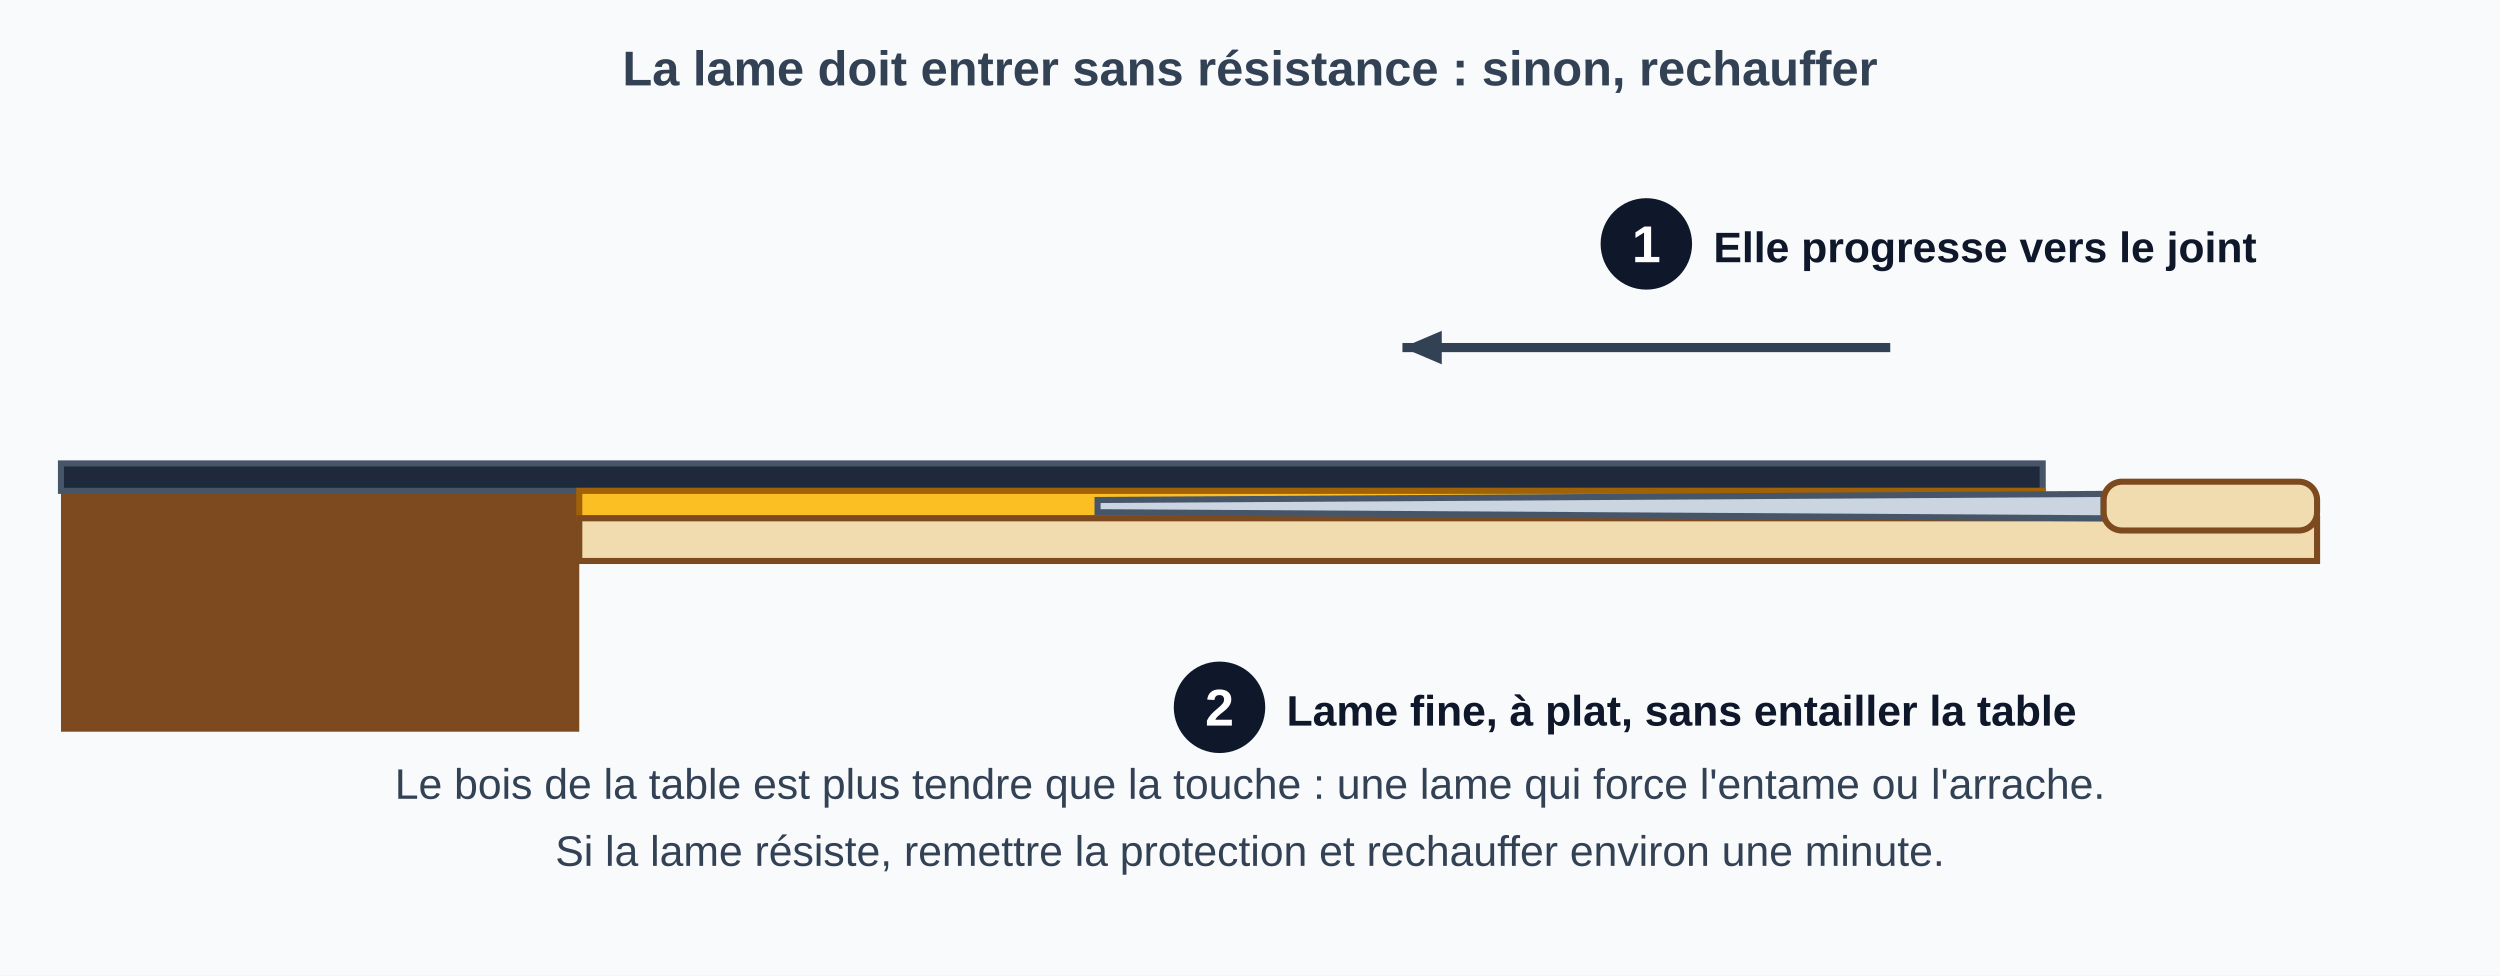
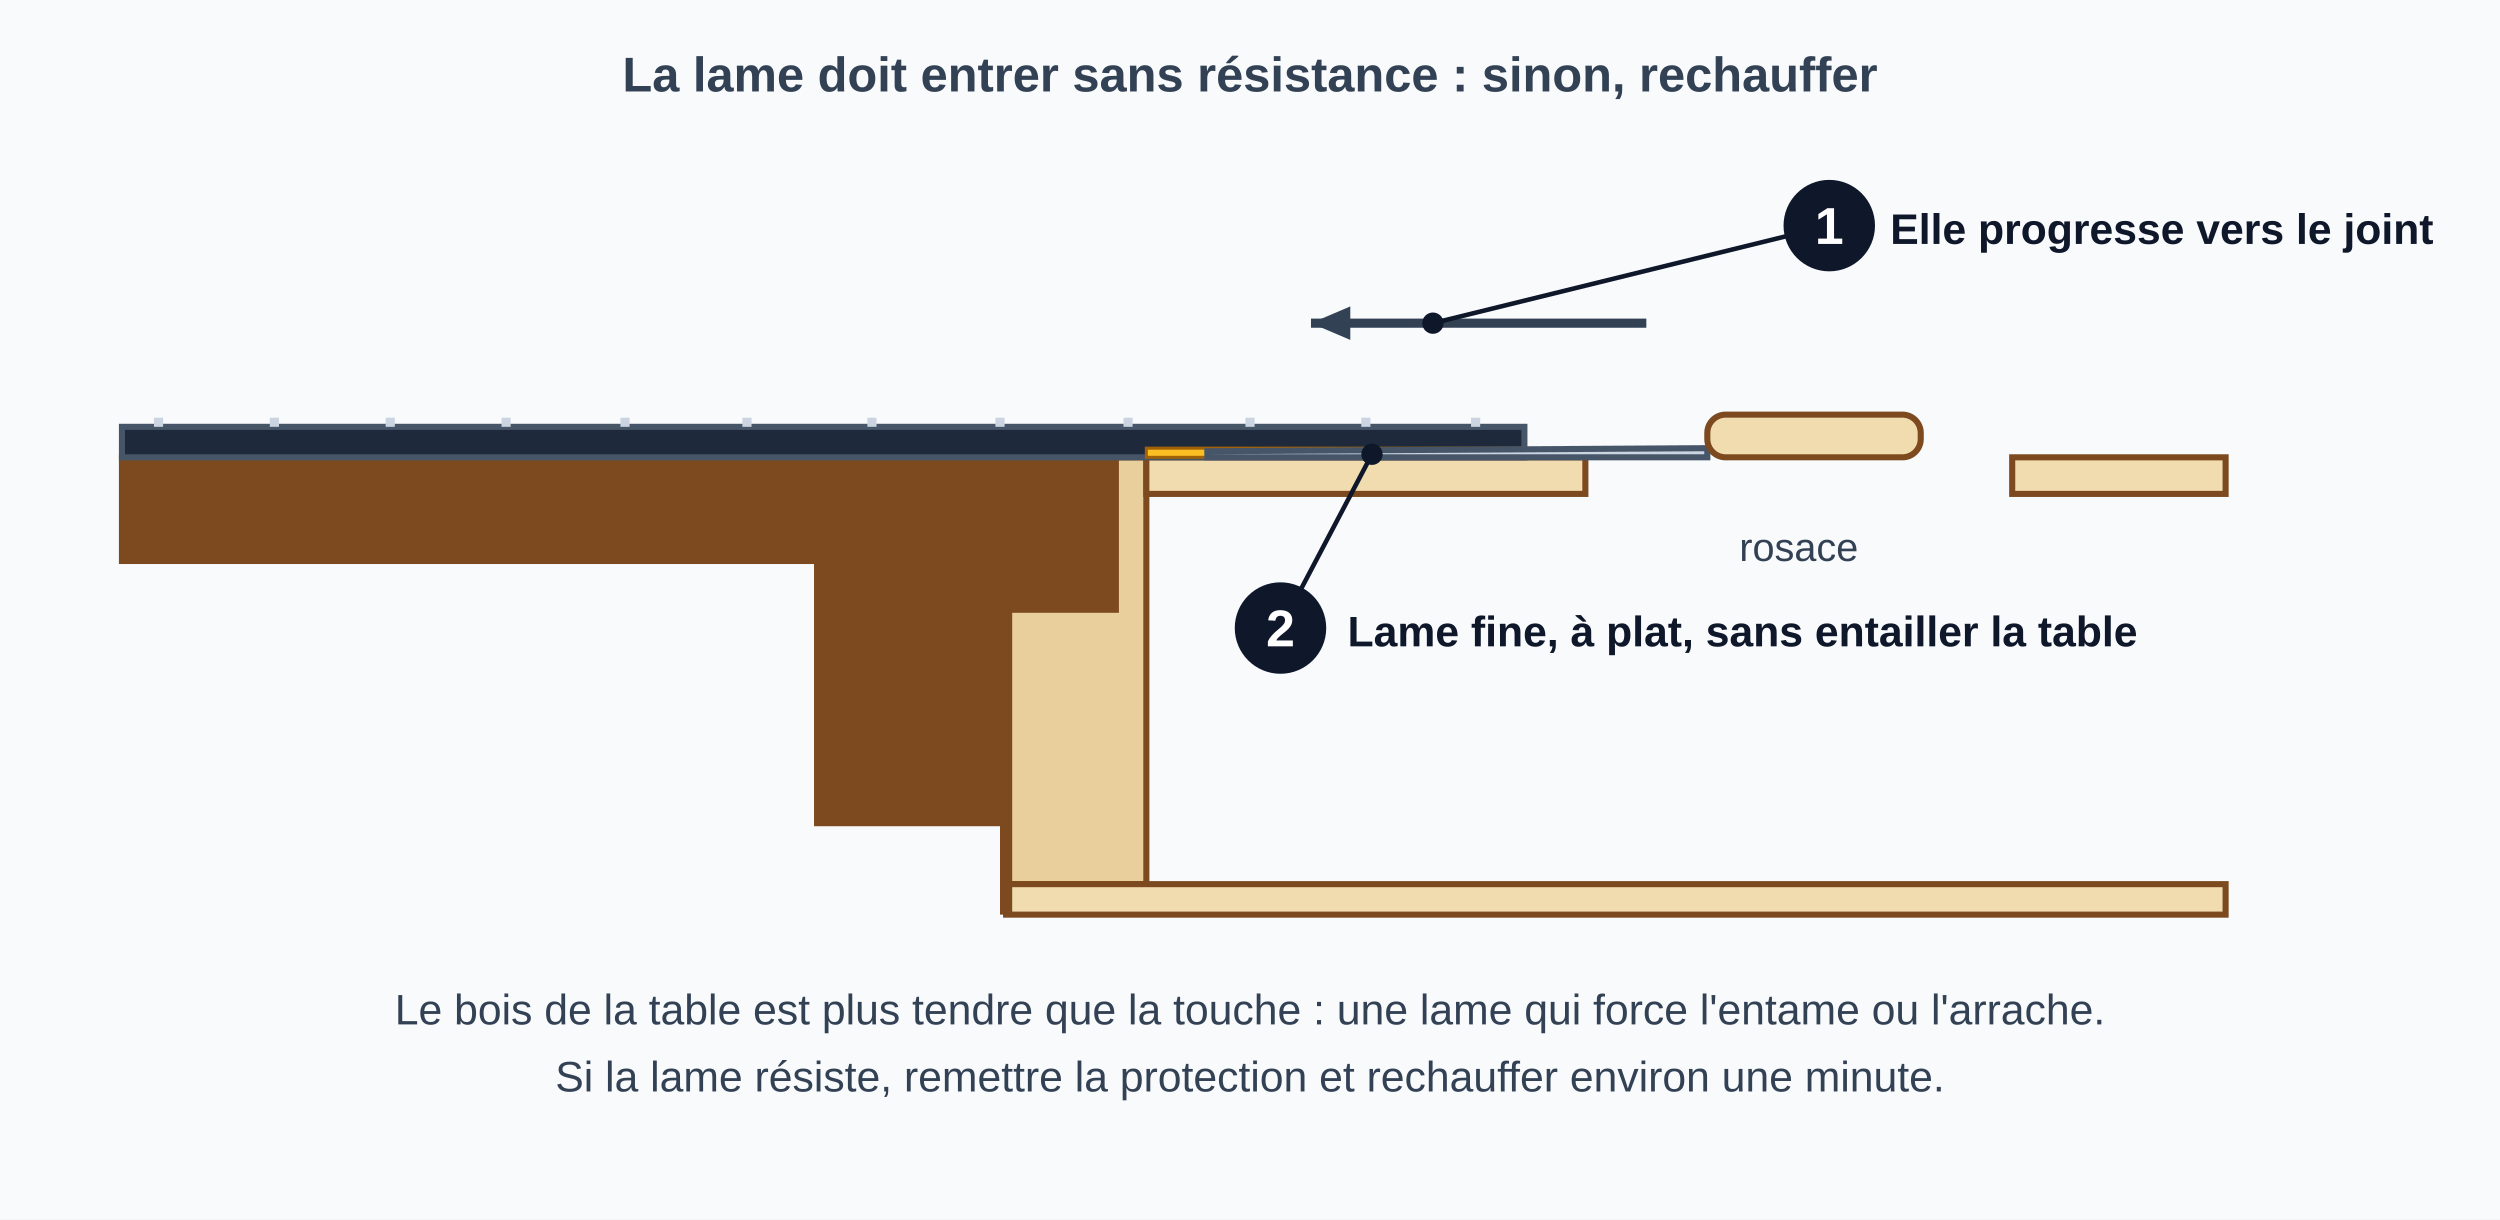
- <svg xmlns="http://www.w3.org/2000/svg" viewBox="0 0 820 320" role="img" aria-labelledby="t d" font-family="Arial, Helvetica, sans-serif">
-   <rect width="820" height="320" fill="#f8fafc" />
-   <rect x="20" y="161" width="170" height="79" fill="#7c4a1e" />
-   <rect x="20" y="152" width="650" height="9" fill="#1e293b" stroke="#475569" stroke-width="2" />
-   <rect x="190" y="161" width="480" height="9" fill="#fbbf24" stroke="#a16207" stroke-width="2" />
-   <rect x="190" y="170" width="570" height="14" fill="#f1dcb0" stroke="#7c4a1e" stroke-width="2" />
-   <polygon points="690,162 360,164 360,168 690,170" fill="#cbd5e1" stroke="#475569" stroke-width="2" />
-   <rect x="690" y="158" width="70" height="16" rx="6" fill="#f1dcb0" stroke="#7c4a1e" stroke-width="2" />
-   <path d="M620 114 L460 114" stroke="#334155" stroke-width="3" fill="none" />
-   <polygon points="460,114 472.9,108.5 472.9,119.5" fill="#334155" />
-   <circle cx="540" cy="80" r="15" fill="#0f172a" />
-   <text x="540" y="86" font-size="17" font-weight="bold" fill="#fff" text-anchor="middle">1</text>
-   <circle cx="400" cy="232" r="15" fill="#0f172a" />
-   <text x="400" y="238" font-size="17" font-weight="bold" fill="#fff" text-anchor="middle">2</text>
-   <text x="562" y="86" font-size="14" fill="#0f172a" font-weight="bold" text-anchor="start">Elle progresse vers le joint</text>
-   <text x="422" y="238" font-size="14" fill="#0f172a" font-weight="bold" text-anchor="start">Lame fine, à plat, sans entailler la table</text>
-   <text x="410" y="28" font-size="16" fill="#334155" font-weight="bold" text-anchor="middle">La lame doit entrer sans résistance : sinon, rechauffer</text>
-   <text x="410" y="262" font-size="14" fill="#334155" text-anchor="middle">Le bois de la table est plus tendre que la touche : une lame qui force l'entame ou l'arrache.</text>
-   <text x="410" y="284" font-size="14" fill="#334155" text-anchor="middle">Si la lame résiste, remettre la protection et rechauffer environ une minute.</text>
+ <svg xmlns="http://www.w3.org/2000/svg" viewBox="0 0 820 400" role="img" aria-labelledby="t d" font-family="Arial, Helvetica, sans-serif">
+   <rect width="820" height="400" fill="#f8fafc" />
+   <text x="410" y="30" font-size="16" fill="#334155" font-weight="bold" text-anchor="middle">La lame doit entrer sans résistance : sinon, rechauffer</text>
+   <rect x="330" y="150" width="46" height="140" fill="#e8cf9b" stroke="#7c4a1e" stroke-width="2" />
+   <rect x="376" y="150" width="144" height="12" fill="#f1dcb0" stroke="#7c4a1e" stroke-width="2" />
+   <rect x="660" y="150" width="70" height="12" fill="#f1dcb0" stroke="#7c4a1e" stroke-width="2" />
+   <rect x="330" y="290" width="400" height="10" fill="#f1dcb0" stroke="#7c4a1e" stroke-width="2" />
+   <line x1="330" y1="150" x2="330" y2="300" stroke="#7c4a1e" stroke-width="4" />
+   <text x="590.0" y="184" font-size="13" fill="#334155" text-anchor="middle">rosace</text>
+   <polygon points="330.0,150.0 366.0,150.0 366.0,200.0 330.0,200.0" fill="#7c4a1e" stroke="#7c4a1e" stroke-width="2" />
+   <polygon points="40.0,150.0 330.0,150.0 330.0,270.0 268.0,270.0 268.0,184.0 40.0,184.0" fill="#7c4a1e" stroke="#7c4a1e" stroke-width="2" />
+   <polygon points="40.0,140.0 500.0,140.0 500.0,150.0 40.0,150.0" fill="#1e293b" stroke="#475569" stroke-width="2" />
+   <line x1="52.0" y1="137.0" x2="52.0" y2="140.0" stroke="#cbd5e1" stroke-width="3" />
+   <line x1="90.0" y1="137.0" x2="90.0" y2="140.0" stroke="#cbd5e1" stroke-width="3" />
+   <line x1="128.0" y1="137.0" x2="128.0" y2="140.0" stroke="#cbd5e1" stroke-width="3" />
+   <line x1="166.0" y1="137.0" x2="166.0" y2="140.0" stroke="#cbd5e1" stroke-width="3" />
+   <line x1="205.0" y1="137.0" x2="205.0" y2="140.0" stroke="#cbd5e1" stroke-width="3" />
+   <line x1="245.0" y1="137.0" x2="245.0" y2="140.0" stroke="#cbd5e1" stroke-width="3" />
+   <line x1="286.0" y1="137.0" x2="286.0" y2="140.0" stroke="#cbd5e1" stroke-width="3" />
+   <line x1="328.0" y1="137.0" x2="328.0" y2="140.0" stroke="#cbd5e1" stroke-width="3" />
+   <line x1="370.0" y1="137.0" x2="370.0" y2="140.0" stroke="#cbd5e1" stroke-width="3" />
+   <line x1="410.0" y1="137.0" x2="410.0" y2="140.0" stroke="#cbd5e1" stroke-width="3" />
+   <line x1="448.0" y1="137.0" x2="448.0" y2="140.0" stroke="#cbd5e1" stroke-width="3" />
+   <line x1="484.0" y1="137.0" x2="484.0" y2="140.0" stroke="#cbd5e1" stroke-width="3" />
+   <rect x="376" y="147" width="124" height="3" fill="#fbbf24" stroke="#a16207" stroke-width="1" />
+   <polygon points="560,147 396,148 396,150 560,150" fill="#cbd5e1" stroke="#475569" stroke-width="2" />
+   <rect x="560" y="136" width="70" height="14" rx="6" fill="#f1dcb0" stroke="#7c4a1e" stroke-width="2" />
+   <path d="M540 106 L430 106" stroke="#334155" stroke-width="3" fill="none" />
+   <polygon points="430,106 442.9,100.5 442.9,111.5" fill="#334155" />
+   <line x1="600" y1="74" x2="470" y2="106" stroke="#0f172a" stroke-width="1.5" />
+   <circle cx="470" cy="106" r="3.5" fill="#0f172a" />
+   <circle cx="600" cy="74" r="15" fill="#0f172a" />
+   <text x="600" y="80" font-size="17" font-weight="bold" fill="#fff" text-anchor="middle">1</text>
+   <line x1="420" y1="206" x2="450" y2="149" stroke="#0f172a" stroke-width="1.5" />
+   <circle cx="450" cy="149" r="3.5" fill="#0f172a" />
+   <circle cx="420" cy="206" r="15" fill="#0f172a" />
+   <text x="420" y="212" font-size="17" font-weight="bold" fill="#fff" text-anchor="middle">2</text>
+   <text x="620" y="80" font-size="14" fill="#0f172a" font-weight="bold" text-anchor="start">Elle progresse vers le joint</text>
+   <text x="442" y="212" font-size="14" fill="#0f172a" font-weight="bold" text-anchor="start">Lame fine, à plat, sans entailler la table</text>
+   <text x="410" y="336" font-size="14" fill="#334155" text-anchor="middle">Le bois de la table est plus tendre que la touche : une lame qui force l'entame ou l'arrache.</text>
+   <text x="410" y="358" font-size="14" fill="#334155" text-anchor="middle">Si la lame résiste, remettre la protection et rechauffer environ une minute.</text>
</svg>
